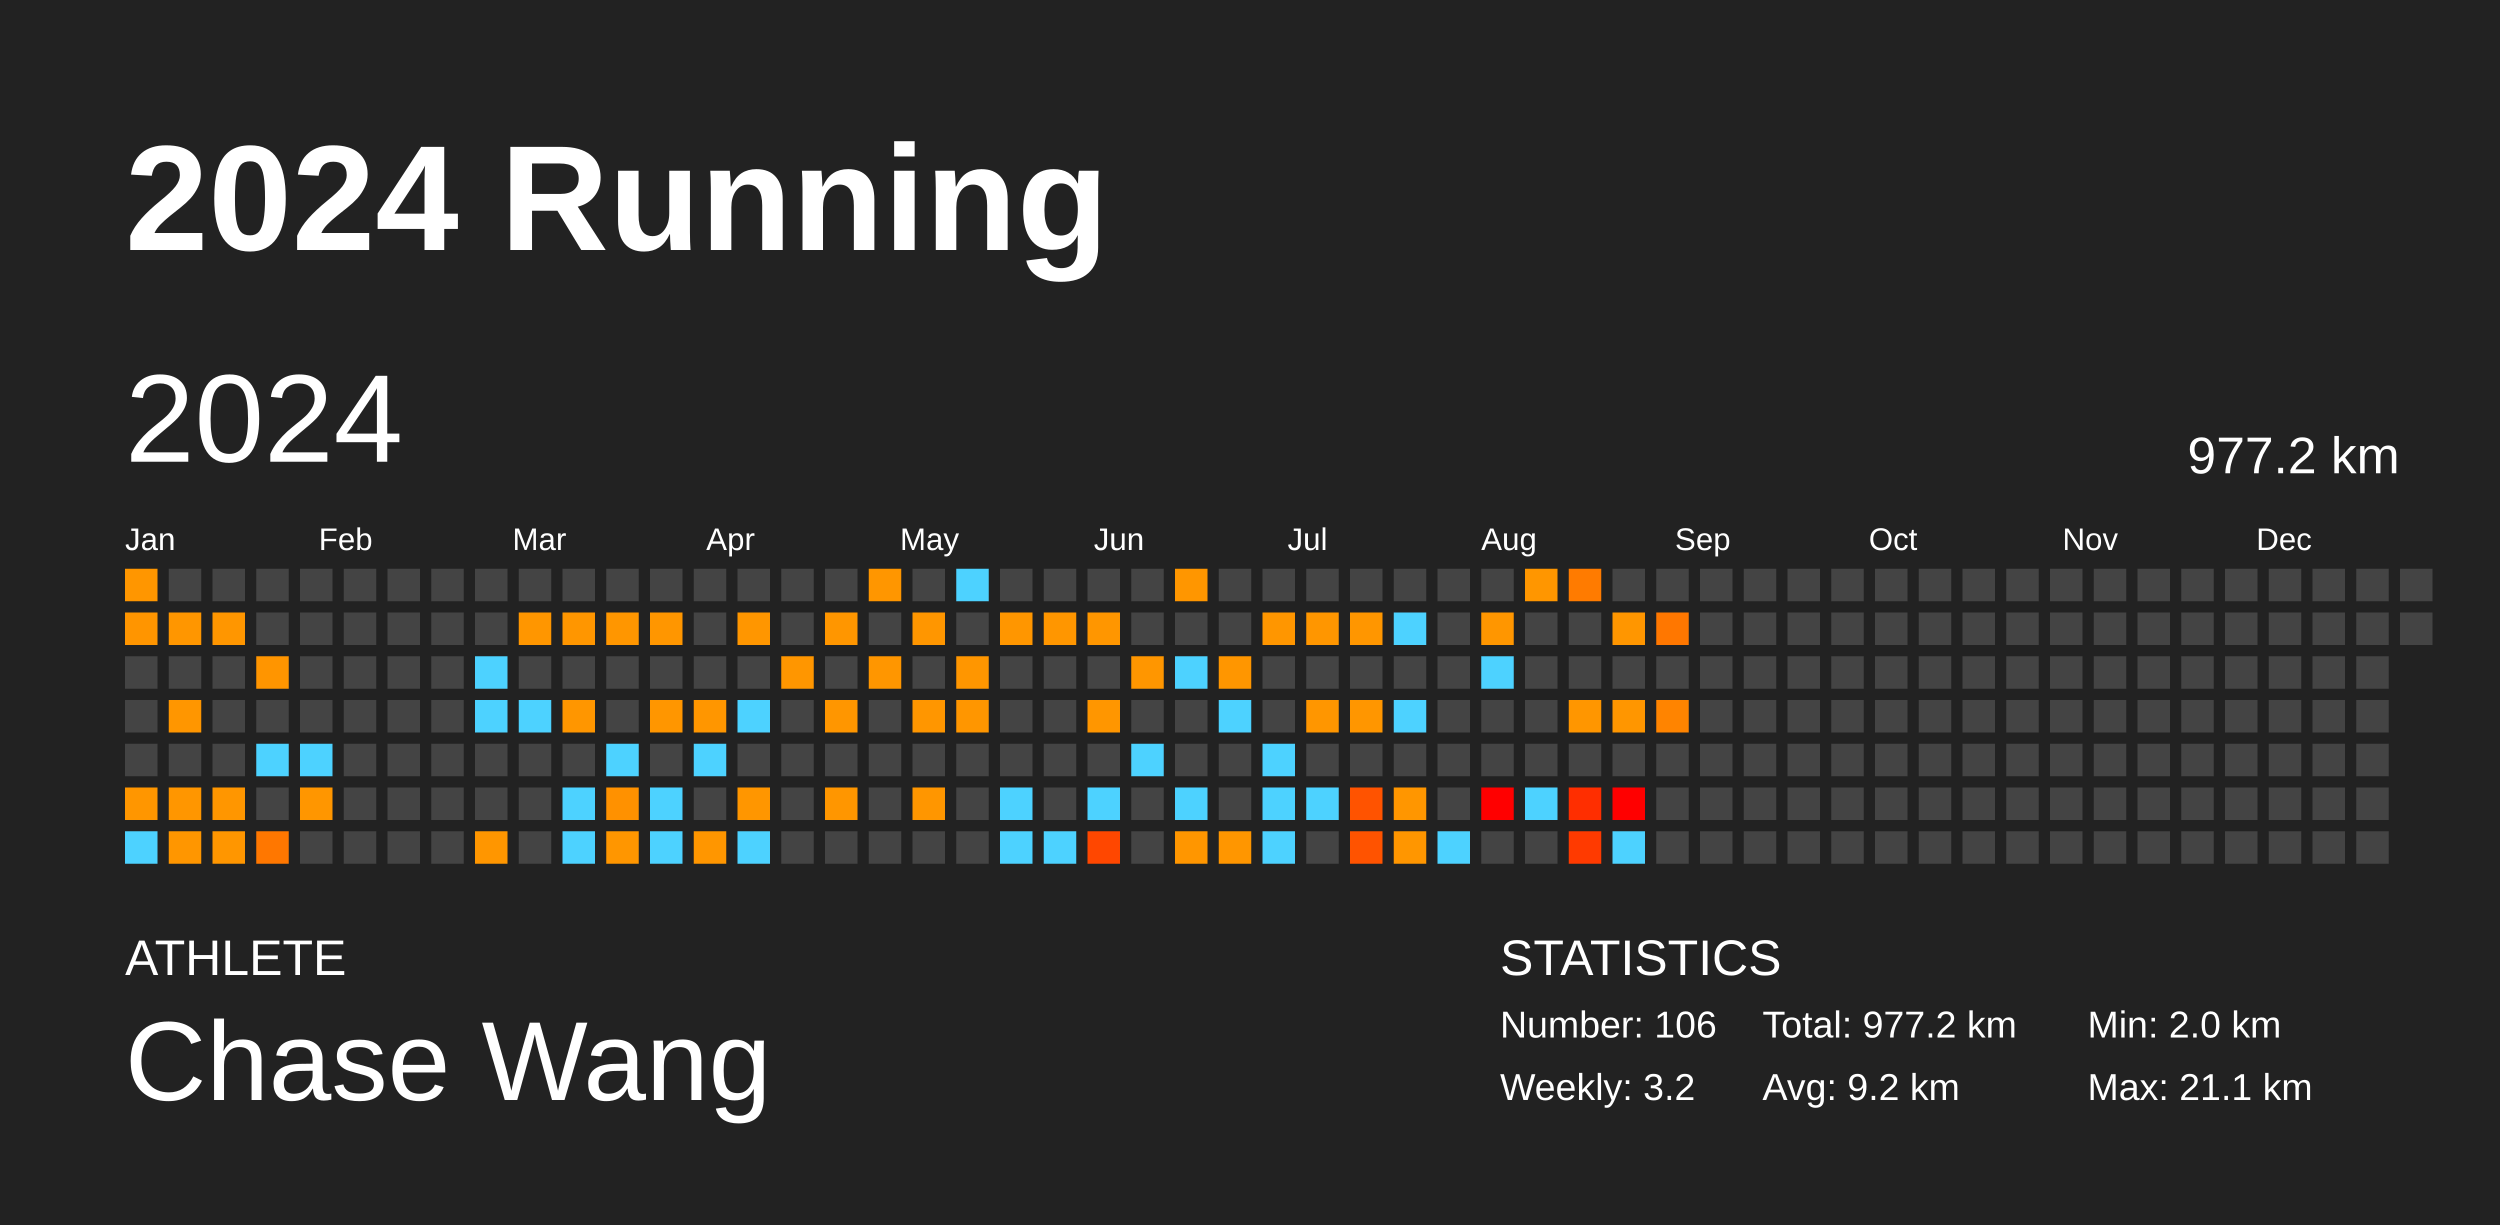
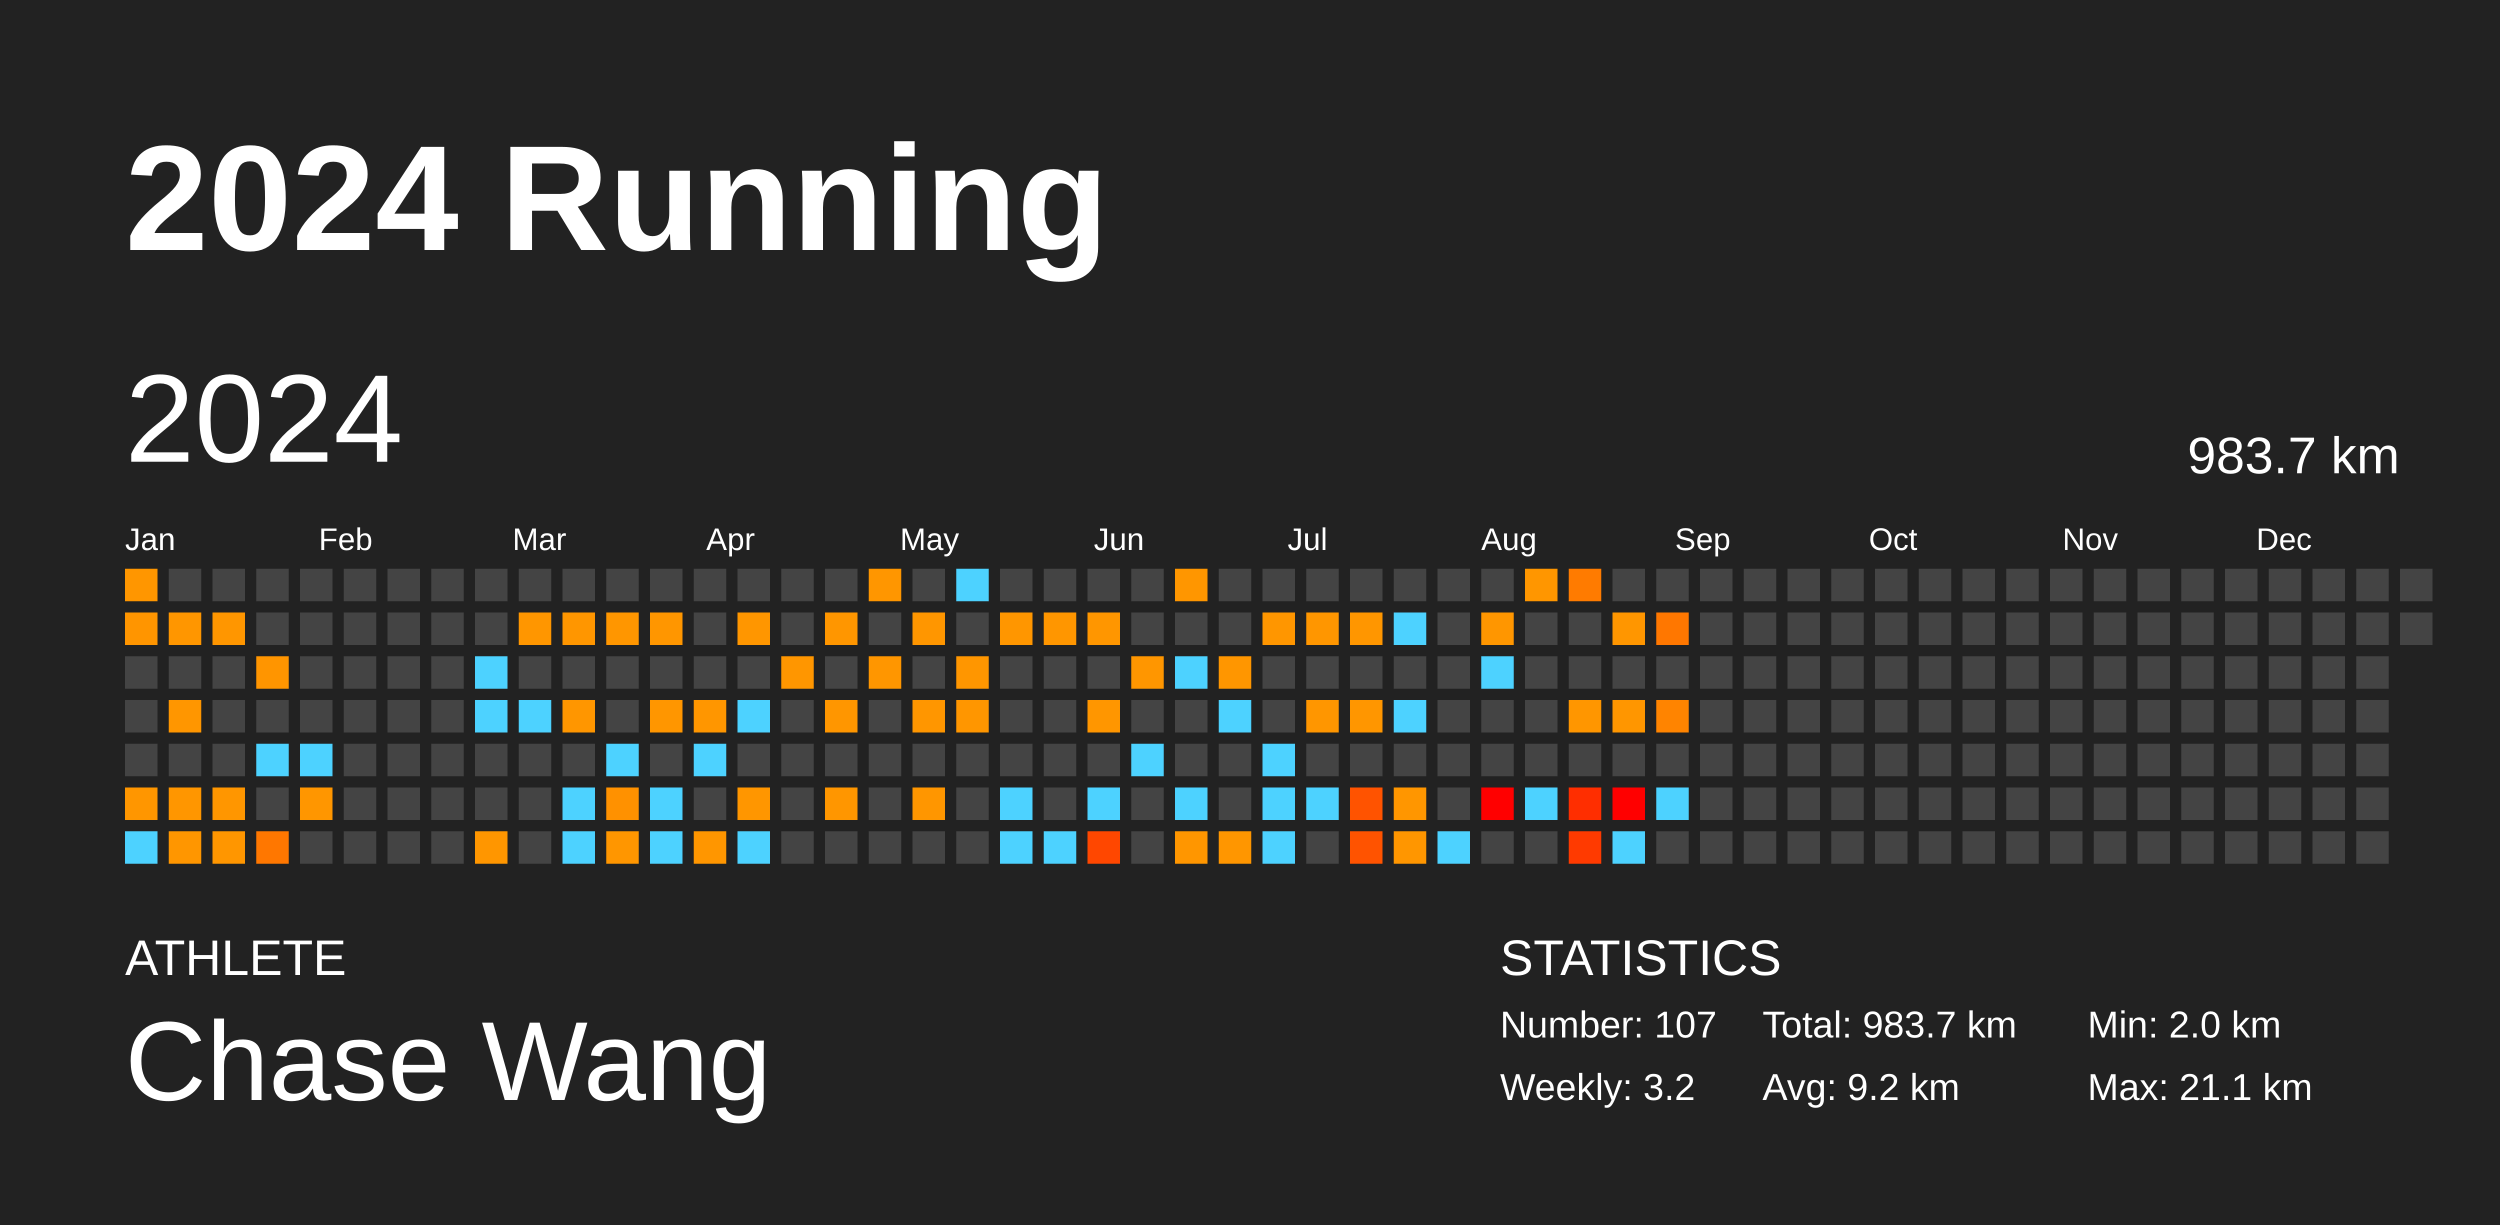
<svg xmlns="http://www.w3.org/2000/svg" baseProfile="full" height="98mm" version="1.1" viewBox="0,0,200,98" width="200mm">
  <defs />
  <rect fill="#222222" height="98" width="200" x="0" y="0" />
  <text fill="#FFFFFF" style="font-size:12px; font-family:Arial; font-weight:bold;" x="10" y="20">2024 Running</text>
  <text fill="#FFFFFF" style="font-size:4px; font-family:Arial" x="10" y="78">ATHLETE</text>
  <text fill="#FFFFFF" style="font-size:9px; font-family:Arial" x="10" y="88">Chase Wang</text>
  <text fill="#FFFFFF" style="font-size:4px; font-family:Arial" x="120" y="78">STATISTICS</text>
-   <text fill="#FFFFFF" style="font-size:3px; font-family:Arial" x="120" y="83">Number: 106</text>
+   <text fill="#FFFFFF" style="font-size:3px; font-family:Arial" x="120" y="83">Number: 107</text>
  <text fill="#FFFFFF" style="font-size:3px; font-family:Arial" x="120" y="88">Weekly: 3.2</text>
-   <text fill="#FFFFFF" style="font-size:3px; font-family:Arial" x="141" y="83">Total: 977.2 km</text>
+   <text fill="#FFFFFF" style="font-size:3px; font-family:Arial" x="141" y="83">Total: 983.7 km</text>
  <text fill="#FFFFFF" style="font-size:3px; font-family:Arial" x="141" y="88">Avg: 9.2 km</text>
  <text fill="#FFFFFF" style="font-size:3px; font-family:Arial" x="167" y="83">Min: 2.0 km</text>
  <text fill="#FFFFFF" style="font-size:3px; font-family:Arial" x="167" y="88">Max: 21.1 km</text>
  <text dominant-baseline="hanging" fill="#FFFFFF" style="font-size:10.0px; font-family:Arial;" x="10" y="30">2024</text>
-   <text dominant-baseline="hanging" fill="#FFFFFF" style="font-size:4.125px; font-family:Arial;" x="175" y="35">977.2 km</text>
+   <text dominant-baseline="hanging" fill="#FFFFFF" style="font-size:4.125px; font-family:Arial;" x="175" y="35">983.7 km</text>
  <text fill="#FFFFFF" style="font-size:2.5px; font-family:Arial" x="10.0" y="44">Jan</text>
  <text fill="#FFFFFF" style="font-size:2.5px; font-family:Arial" x="25.5" y="44">Feb</text>
  <text fill="#FFFFFF" style="font-size:2.5px; font-family:Arial" x="41.0" y="44">Mar</text>
  <text fill="#FFFFFF" style="font-size:2.5px; font-family:Arial" x="56.5" y="44">Apr</text>
  <text fill="#FFFFFF" style="font-size:2.5px; font-family:Arial" x="72.0" y="44">May</text>
  <text fill="#FFFFFF" style="font-size:2.5px; font-family:Arial" x="87.5" y="44">Jun</text>
  <text fill="#FFFFFF" style="font-size:2.5px; font-family:Arial" x="103.0" y="44">Jul</text>
  <text fill="#FFFFFF" style="font-size:2.5px; font-family:Arial" x="118.5" y="44">Aug</text>
  <text fill="#FFFFFF" style="font-size:2.5px; font-family:Arial" x="134.0" y="44">Sep</text>
  <text fill="#FFFFFF" style="font-size:2.5px; font-family:Arial" x="149.5" y="44">Oct</text>
  <text fill="#FFFFFF" style="font-size:2.5px; font-family:Arial" x="165.0" y="44">Nov</text>
  <text fill="#FFFFFF" style="font-size:2.5px; font-family:Arial" x="180.5" y="44">Dec</text>
  <rect fill="#ff9600" height="2.6" width="2.6" x="10.0" y="45.5" />
  <rect fill="#ff9500" height="2.6" width="2.6" x="10.0" y="49.0" />
  <rect fill="#444444" height="2.6" width="2.6" x="10.0" y="52.5" />
  <rect fill="#444444" height="2.6" width="2.6" x="10.0" y="56.0" />
  <rect fill="#444444" height="2.6" width="2.6" x="10.0" y="59.5" />
  <rect fill="#ff9600" height="2.6" width="2.6" x="10.0" y="63.0" />
  <rect fill="#4dd2ff" height="2.6" width="2.6" x="10.0" y="66.5" />
  <rect fill="#444444" height="2.6" width="2.6" x="13.5" y="45.5" />
  <rect fill="#ff9600" height="2.6" width="2.6" x="13.5" y="49.0" />
  <rect fill="#444444" height="2.6" width="2.6" x="13.5" y="52.5" />
  <rect fill="#ff9600" height="2.6" width="2.6" x="13.5" y="56.0" />
  <rect fill="#444444" height="2.6" width="2.6" x="13.5" y="59.5" />
  <rect fill="#ff9600" height="2.6" width="2.6" x="13.5" y="63.0" />
  <rect fill="#ff9600" height="2.6" width="2.6" x="13.5" y="66.5" />
  <rect fill="#444444" height="2.6" width="2.6" x="17.0" y="45.5" />
  <rect fill="#ff9600" height="2.6" width="2.6" x="17.0" y="49.0" />
  <rect fill="#444444" height="2.6" width="2.6" x="17.0" y="52.5" />
  <rect fill="#444444" height="2.6" width="2.6" x="17.0" y="56.0" />
  <rect fill="#444444" height="2.6" width="2.6" x="17.0" y="59.5" />
  <rect fill="#ff9600" height="2.6" width="2.6" x="17.0" y="63.0" />
  <rect fill="#ff9600" height="2.6" width="2.6" x="17.0" y="66.5" />
  <rect fill="#444444" height="2.6" width="2.6" x="20.5" y="45.5" />
  <rect fill="#444444" height="2.6" width="2.6" x="20.5" y="49.0" />
  <rect fill="#ff9500" height="2.6" width="2.6" x="20.5" y="52.5" />
  <rect fill="#444444" height="2.6" width="2.6" x="20.5" y="56.0" />
  <rect fill="#4dd2ff" height="2.6" width="2.6" x="20.5" y="59.5" />
  <rect fill="#444444" height="2.6" width="2.6" x="20.5" y="63.0" />
  <rect fill="#ff7700" height="2.6" width="2.6" x="20.5" y="66.5" />
  <rect fill="#444444" height="2.6" width="2.6" x="24.0" y="45.5" />
  <rect fill="#444444" height="2.6" width="2.6" x="24.0" y="49.0" />
  <rect fill="#444444" height="2.6" width="2.6" x="24.0" y="52.5" />
  <rect fill="#444444" height="2.6" width="2.6" x="24.0" y="56.0" />
  <rect fill="#4dd2ff" height="2.6" width="2.6" x="24.0" y="59.5" />
  <rect fill="#ff9600" height="2.6" width="2.6" x="24.0" y="63.0" />
  <rect fill="#444444" height="2.6" width="2.6" x="24.0" y="66.5" />
  <rect fill="#444444" height="2.6" width="2.6" x="27.5" y="45.5" />
  <rect fill="#444444" height="2.6" width="2.6" x="27.5" y="49.0" />
  <rect fill="#444444" height="2.6" width="2.6" x="27.5" y="52.5" />
  <rect fill="#444444" height="2.6" width="2.6" x="27.5" y="56.0" />
  <rect fill="#444444" height="2.6" width="2.6" x="27.5" y="59.5" />
  <rect fill="#444444" height="2.6" width="2.6" x="27.5" y="63.0" />
  <rect fill="#444444" height="2.6" width="2.6" x="27.5" y="66.5" />
  <rect fill="#444444" height="2.6" width="2.6" x="31.0" y="45.5" />
  <rect fill="#444444" height="2.6" width="2.6" x="31.0" y="49.0" />
  <rect fill="#444444" height="2.6" width="2.6" x="31.0" y="52.5" />
  <rect fill="#444444" height="2.6" width="2.6" x="31.0" y="56.0" />
  <rect fill="#444444" height="2.6" width="2.6" x="31.0" y="59.5" />
  <rect fill="#444444" height="2.6" width="2.6" x="31.0" y="63.0" />
  <rect fill="#444444" height="2.6" width="2.6" x="31.0" y="66.5" />
  <rect fill="#444444" height="2.6" width="2.6" x="34.5" y="45.5" />
  <rect fill="#444444" height="2.6" width="2.6" x="34.5" y="49.0" />
  <rect fill="#444444" height="2.6" width="2.6" x="34.5" y="52.5" />
  <rect fill="#444444" height="2.6" width="2.6" x="34.5" y="56.0" />
  <rect fill="#444444" height="2.6" width="2.6" x="34.5" y="59.5" />
  <rect fill="#444444" height="2.6" width="2.6" x="34.5" y="63.0" />
  <rect fill="#444444" height="2.6" width="2.6" x="34.5" y="66.5" />
  <rect fill="#444444" height="2.6" width="2.6" x="38.0" y="45.5" />
  <rect fill="#444444" height="2.6" width="2.6" x="38.0" y="49.0" />
  <rect fill="#4dd2ff" height="2.6" width="2.6" x="38.0" y="52.5" />
  <rect fill="#4dd2ff" height="2.6" width="2.6" x="38.0" y="56.0" />
  <rect fill="#444444" height="2.6" width="2.6" x="38.0" y="59.5" />
  <rect fill="#444444" height="2.6" width="2.6" x="38.0" y="63.0" />
  <rect fill="#ff9600" height="2.6" width="2.6" x="38.0" y="66.5" />
  <rect fill="#444444" height="2.6" width="2.6" x="41.5" y="45.5" />
  <rect fill="#ff9600" height="2.6" width="2.6" x="41.5" y="49.0" />
  <rect fill="#444444" height="2.6" width="2.6" x="41.5" y="52.5" />
  <rect fill="#4dd2ff" height="2.6" width="2.6" x="41.5" y="56.0" />
  <rect fill="#444444" height="2.6" width="2.6" x="41.5" y="59.5" />
  <rect fill="#444444" height="2.6" width="2.6" x="41.5" y="63.0" />
  <rect fill="#444444" height="2.6" width="2.6" x="41.5" y="66.5" />
  <rect fill="#444444" height="2.6" width="2.6" x="45.0" y="45.5" />
  <rect fill="#ff9600" height="2.6" width="2.6" x="45.0" y="49.0" />
  <rect fill="#444444" height="2.6" width="2.6" x="45.0" y="52.5" />
  <rect fill="#ff9600" height="2.6" width="2.6" x="45.0" y="56.0" />
  <rect fill="#444444" height="2.6" width="2.6" x="45.0" y="59.5" />
  <rect fill="#4dd2ff" height="2.6" width="2.6" x="45.0" y="63.0" />
  <rect fill="#4dd2ff" height="2.6" width="2.6" x="45.0" y="66.5" />
  <rect fill="#444444" height="2.6" width="2.6" x="48.5" y="45.5" />
  <rect fill="#ff9600" height="2.6" width="2.6" x="48.5" y="49.0" />
  <rect fill="#444444" height="2.6" width="2.6" x="48.5" y="52.5" />
  <rect fill="#444444" height="2.6" width="2.6" x="48.5" y="56.0" />
  <rect fill="#4dd2ff" height="2.6" width="2.6" x="48.5" y="59.5" />
  <rect fill="#ff9100" height="2.6" width="2.6" x="48.5" y="63.0" />
  <rect fill="#ff9600" height="2.6" width="2.6" x="48.5" y="66.5" />
  <rect fill="#444444" height="2.6" width="2.6" x="52.0" y="45.5" />
  <rect fill="#ff9600" height="2.6" width="2.6" x="52.0" y="49.0" />
  <rect fill="#444444" height="2.6" width="2.6" x="52.0" y="52.5" />
  <rect fill="#ff9600" height="2.6" width="2.6" x="52.0" y="56.0" />
  <rect fill="#444444" height="2.6" width="2.6" x="52.0" y="59.5" />
  <rect fill="#4dd2ff" height="2.6" width="2.6" x="52.0" y="63.0" />
  <rect fill="#4dd2ff" height="2.6" width="2.6" x="52.0" y="66.5" />
  <rect fill="#444444" height="2.6" width="2.6" x="55.5" y="45.5" />
  <rect fill="#444444" height="2.6" width="2.6" x="55.5" y="49.0" />
  <rect fill="#444444" height="2.6" width="2.6" x="55.5" y="52.5" />
  <rect fill="#ff9600" height="2.6" width="2.6" x="55.5" y="56.0" />
  <rect fill="#4dd2ff" height="2.6" width="2.6" x="55.5" y="59.5" />
  <rect fill="#444444" height="2.6" width="2.6" x="55.5" y="63.0" />
  <rect fill="#ff9600" height="2.6" width="2.6" x="55.5" y="66.5" />
  <rect fill="#444444" height="2.6" width="2.6" x="59.0" y="45.5" />
  <rect fill="#ff9600" height="2.6" width="2.6" x="59.0" y="49.0" />
  <rect fill="#444444" height="2.6" width="2.6" x="59.0" y="52.5" />
  <rect fill="#4dd2ff" height="2.6" width="2.6" x="59.0" y="56.0" />
  <rect fill="#444444" height="2.6" width="2.6" x="59.0" y="59.5" />
  <rect fill="#ff9600" height="2.6" width="2.6" x="59.0" y="63.0" />
  <rect fill="#4dd2ff" height="2.6" width="2.6" x="59.0" y="66.5" />
  <rect fill="#444444" height="2.6" width="2.6" x="62.5" y="45.5" />
  <rect fill="#444444" height="2.6" width="2.6" x="62.5" y="49.0" />
  <rect fill="#ff9600" height="2.6" width="2.6" x="62.5" y="52.5" />
  <rect fill="#444444" height="2.6" width="2.6" x="62.5" y="56.0" />
  <rect fill="#444444" height="2.6" width="2.6" x="62.5" y="59.5" />
  <rect fill="#444444" height="2.6" width="2.6" x="62.5" y="63.0" />
  <rect fill="#444444" height="2.6" width="2.6" x="62.5" y="66.5" />
  <rect fill="#444444" height="2.6" width="2.6" x="66.0" y="45.5" />
  <rect fill="#ff9600" height="2.6" width="2.6" x="66.0" y="49.0" />
  <rect fill="#444444" height="2.6" width="2.6" x="66.0" y="52.5" />
  <rect fill="#ff9600" height="2.6" width="2.6" x="66.0" y="56.0" />
  <rect fill="#444444" height="2.6" width="2.6" x="66.0" y="59.5" />
  <rect fill="#ff9600" height="2.6" width="2.6" x="66.0" y="63.0" />
  <rect fill="#444444" height="2.6" width="2.6" x="66.0" y="66.5" />
  <rect fill="#ff9600" height="2.6" width="2.6" x="69.5" y="45.5" />
  <rect fill="#444444" height="2.6" width="2.6" x="69.5" y="49.0" />
  <rect fill="#ff9600" height="2.6" width="2.6" x="69.5" y="52.5" />
  <rect fill="#444444" height="2.6" width="2.6" x="69.5" y="56.0" />
  <rect fill="#444444" height="2.6" width="2.6" x="69.5" y="59.5" />
  <rect fill="#444444" height="2.6" width="2.6" x="69.5" y="63.0" />
  <rect fill="#444444" height="2.6" width="2.6" x="69.5" y="66.5" />
  <rect fill="#444444" height="2.6" width="2.6" x="73.0" y="45.5" />
  <rect fill="#ff9600" height="2.6" width="2.6" x="73.0" y="49.0" />
  <rect fill="#444444" height="2.6" width="2.6" x="73.0" y="52.5" />
  <rect fill="#ff9600" height="2.6" width="2.6" x="73.0" y="56.0" />
  <rect fill="#444444" height="2.6" width="2.6" x="73.0" y="59.5" />
  <rect fill="#ff9600" height="2.6" width="2.6" x="73.0" y="63.0" />
  <rect fill="#444444" height="2.6" width="2.6" x="73.0" y="66.5" />
  <rect fill="#4dd2ff" height="2.6" width="2.6" x="76.5" y="45.5" />
  <rect fill="#444444" height="2.6" width="2.6" x="76.5" y="49.0" />
  <rect fill="#ff9600" height="2.6" width="2.6" x="76.5" y="52.5" />
  <rect fill="#ff9600" height="2.6" width="2.6" x="76.5" y="56.0" />
  <rect fill="#444444" height="2.6" width="2.6" x="76.5" y="59.5" />
  <rect fill="#444444" height="2.6" width="2.6" x="76.5" y="63.0" />
  <rect fill="#444444" height="2.6" width="2.6" x="76.5" y="66.5" />
  <rect fill="#444444" height="2.6" width="2.6" x="80.0" y="45.5" />
  <rect fill="#ff9600" height="2.6" width="2.6" x="80.0" y="49.0" />
  <rect fill="#444444" height="2.6" width="2.6" x="80.0" y="52.5" />
  <rect fill="#444444" height="2.6" width="2.6" x="80.0" y="56.0" />
  <rect fill="#444444" height="2.6" width="2.6" x="80.0" y="59.5" />
  <rect fill="#4dd2ff" height="2.6" width="2.6" x="80.0" y="63.0" />
  <rect fill="#4dd2ff" height="2.6" width="2.6" x="80.0" y="66.5" />
  <rect fill="#444444" height="2.6" width="2.6" x="83.5" y="45.5" />
  <rect fill="#ff9600" height="2.6" width="2.6" x="83.5" y="49.0" />
  <rect fill="#444444" height="2.6" width="2.6" x="83.5" y="52.5" />
  <rect fill="#444444" height="2.6" width="2.6" x="83.5" y="56.0" />
  <rect fill="#444444" height="2.6" width="2.6" x="83.5" y="59.5" />
  <rect fill="#444444" height="2.6" width="2.6" x="83.5" y="63.0" />
  <rect fill="#4dd2ff" height="2.6" width="2.6" x="83.5" y="66.5" />
  <rect fill="#444444" height="2.6" width="2.6" x="87.0" y="45.5" />
  <rect fill="#ff9600" height="2.6" width="2.6" x="87.0" y="49.0" />
  <rect fill="#444444" height="2.6" width="2.6" x="87.0" y="52.5" />
  <rect fill="#ff9600" height="2.6" width="2.6" x="87.0" y="56.0" />
  <rect fill="#444444" height="2.6" width="2.6" x="87.0" y="59.5" />
  <rect fill="#4dd2ff" height="2.6" width="2.6" x="87.0" y="63.0" />
  <rect fill="#ff4700" height="2.6" width="2.6" x="87.0" y="66.5" />
  <rect fill="#444444" height="2.6" width="2.6" x="90.5" y="45.5" />
  <rect fill="#444444" height="2.6" width="2.6" x="90.5" y="49.0" />
  <rect fill="#ff9600" height="2.6" width="2.6" x="90.5" y="52.5" />
  <rect fill="#444444" height="2.6" width="2.6" x="90.5" y="56.0" />
  <rect fill="#4dd2ff" height="2.6" width="2.6" x="90.5" y="59.5" />
  <rect fill="#444444" height="2.6" width="2.6" x="90.5" y="63.0" />
  <rect fill="#444444" height="2.6" width="2.6" x="90.5" y="66.5" />
  <rect fill="#ff9600" height="2.6" width="2.6" x="94.0" y="45.5" />
  <rect fill="#444444" height="2.6" width="2.6" x="94.0" y="49.0" />
  <rect fill="#4dd2ff" height="2.6" width="2.6" x="94.0" y="52.5" />
  <rect fill="#444444" height="2.6" width="2.6" x="94.0" y="56.0" />
  <rect fill="#444444" height="2.6" width="2.6" x="94.0" y="59.5" />
  <rect fill="#4dd2ff" height="2.6" width="2.6" x="94.0" y="63.0" />
  <rect fill="#ff9600" height="2.6" width="2.6" x="94.0" y="66.5" />
  <rect fill="#444444" height="2.6" width="2.6" x="97.5" y="45.5" />
  <rect fill="#444444" height="2.6" width="2.6" x="97.5" y="49.0" />
  <rect fill="#ff9600" height="2.6" width="2.6" x="97.5" y="52.5" />
  <rect fill="#4dd2ff" height="2.6" width="2.6" x="97.5" y="56.0" />
  <rect fill="#444444" height="2.6" width="2.6" x="97.5" y="59.5" />
  <rect fill="#444444" height="2.6" width="2.6" x="97.5" y="63.0" />
  <rect fill="#ff9600" height="2.6" width="2.6" x="97.5" y="66.5" />
  <rect fill="#444444" height="2.6" width="2.6" x="101.0" y="45.5" />
  <rect fill="#ff9600" height="2.6" width="2.6" x="101.0" y="49.0" />
  <rect fill="#444444" height="2.6" width="2.6" x="101.0" y="52.5" />
  <rect fill="#444444" height="2.6" width="2.6" x="101.0" y="56.0" />
  <rect fill="#4dd2ff" height="2.6" width="2.6" x="101.0" y="59.5" />
  <rect fill="#4dd2ff" height="2.6" width="2.6" x="101.0" y="63.0" />
  <rect fill="#4dd2ff" height="2.6" width="2.6" x="101.0" y="66.5" />
  <rect fill="#444444" height="2.6" width="2.6" x="104.5" y="45.5" />
  <rect fill="#ff9600" height="2.6" width="2.6" x="104.5" y="49.0" />
  <rect fill="#444444" height="2.6" width="2.6" x="104.5" y="52.5" />
  <rect fill="#ff9600" height="2.6" width="2.6" x="104.5" y="56.0" />
  <rect fill="#444444" height="2.6" width="2.6" x="104.5" y="59.5" />
  <rect fill="#4dd2ff" height="2.6" width="2.6" x="104.5" y="63.0" />
  <rect fill="#444444" height="2.6" width="2.6" x="104.5" y="66.5" />
  <rect fill="#444444" height="2.6" width="2.6" x="108.0" y="45.5" />
  <rect fill="#ff9600" height="2.6" width="2.6" x="108.0" y="49.0" />
  <rect fill="#444444" height="2.6" width="2.6" x="108.0" y="52.5" />
  <rect fill="#ff9600" height="2.6" width="2.6" x="108.0" y="56.0" />
  <rect fill="#444444" height="2.6" width="2.6" x="108.0" y="59.5" />
  <rect fill="#ff5300" height="2.6" width="2.6" x="108.0" y="63.0" />
  <rect fill="#ff5300" height="2.6" width="2.6" x="108.0" y="66.5" />
  <rect fill="#444444" height="2.6" width="2.6" x="111.5" y="45.5" />
  <rect fill="#4dd2ff" height="2.6" width="2.6" x="111.5" y="49.0" />
  <rect fill="#444444" height="2.6" width="2.6" x="111.5" y="52.5" />
  <rect fill="#4dd2ff" height="2.6" width="2.6" x="111.5" y="56.0" />
  <rect fill="#444444" height="2.6" width="2.6" x="111.5" y="59.5" />
  <rect fill="#ff9600" height="2.6" width="2.6" x="111.5" y="63.0" />
  <rect fill="#ff9600" height="2.6" width="2.6" x="111.5" y="66.5" />
  <rect fill="#444444" height="2.6" width="2.6" x="115.0" y="45.5" />
  <rect fill="#444444" height="2.6" width="2.6" x="115.0" y="49.0" />
  <rect fill="#444444" height="2.6" width="2.6" x="115.0" y="52.5" />
  <rect fill="#444444" height="2.6" width="2.6" x="115.0" y="56.0" />
  <rect fill="#444444" height="2.6" width="2.6" x="115.0" y="59.5" />
  <rect fill="#444444" height="2.6" width="2.6" x="115.0" y="63.0" />
  <rect fill="#4dd2ff" height="2.6" width="2.6" x="115.0" y="66.5" />
  <rect fill="#444444" height="2.6" width="2.6" x="118.5" y="45.5" />
  <rect fill="#ff9600" height="2.6" width="2.6" x="118.5" y="49.0" />
  <rect fill="#4dd2ff" height="2.6" width="2.6" x="118.5" y="52.5" />
  <rect fill="#444444" height="2.6" width="2.6" x="118.5" y="56.0" />
  <rect fill="#444444" height="2.6" width="2.6" x="118.5" y="59.5" />
  <rect fill="red" height="2.6" width="2.6" x="118.5" y="63.0" />
  <rect fill="#444444" height="2.6" width="2.6" x="118.5" y="66.5" />
  <rect fill="#ff9600" height="2.6" width="2.6" x="122.0" y="45.5" />
  <rect fill="#444444" height="2.6" width="2.6" x="122.0" y="49.0" />
  <rect fill="#444444" height="2.6" width="2.6" x="122.0" y="52.5" />
  <rect fill="#444444" height="2.6" width="2.6" x="122.0" y="56.0" />
  <rect fill="#444444" height="2.6" width="2.6" x="122.0" y="59.5" />
  <rect fill="#4dd2ff" height="2.6" width="2.6" x="122.0" y="63.0" />
  <rect fill="#444444" height="2.6" width="2.6" x="122.0" y="66.5" />
  <rect fill="#ff7b00" height="2.6" width="2.6" x="125.5" y="45.5" />
  <rect fill="#444444" height="2.6" width="2.6" x="125.5" y="49.0" />
  <rect fill="#444444" height="2.6" width="2.6" x="125.5" y="52.5" />
  <rect fill="#ff9600" height="2.6" width="2.6" x="125.5" y="56.0" />
  <rect fill="#444444" height="2.6" width="2.6" x="125.5" y="59.5" />
  <rect fill="#ff2e00" height="2.6" width="2.6" x="125.5" y="63.0" />
  <rect fill="#ff3a00" height="2.6" width="2.6" x="125.5" y="66.5" />
  <rect fill="#444444" height="2.6" width="2.6" x="129.0" y="45.5" />
  <rect fill="#ff9600" height="2.6" width="2.6" x="129.0" y="49.0" />
  <rect fill="#444444" height="2.6" width="2.6" x="129.0" y="52.5" />
  <rect fill="#ff9600" height="2.6" width="2.6" x="129.0" y="56.0" />
  <rect fill="#444444" height="2.6" width="2.6" x="129.0" y="59.5" />
  <rect fill="red" height="2.6" width="2.6" x="129.0" y="63.0" />
  <rect fill="#4dd2ff" height="2.6" width="2.6" x="129.0" y="66.5" />
  <rect fill="#444444" height="2.6" width="2.6" x="132.5" y="45.5" />
  <rect fill="#ff7700" height="2.6" width="2.6" x="132.5" y="49.0" />
  <rect fill="#444444" height="2.6" width="2.6" x="132.5" y="52.5" />
  <rect fill="#ff8400" height="2.6" width="2.6" x="132.5" y="56.0" />
  <rect fill="#444444" height="2.6" width="2.6" x="132.5" y="59.5" />
-   <rect fill="#444444" height="2.6" width="2.6" x="132.5" y="63.0" />
+   <rect fill="#4dd2ff" height="2.6" width="2.6" x="132.5" y="63.0" />
  <rect fill="#444444" height="2.6" width="2.6" x="132.5" y="66.5" />
  <rect fill="#444444" height="2.6" width="2.6" x="136.0" y="45.5" />
  <rect fill="#444444" height="2.6" width="2.6" x="136.0" y="49.0" />
  <rect fill="#444444" height="2.6" width="2.6" x="136.0" y="52.5" />
  <rect fill="#444444" height="2.6" width="2.6" x="136.0" y="56.0" />
  <rect fill="#444444" height="2.6" width="2.6" x="136.0" y="59.5" />
  <rect fill="#444444" height="2.6" width="2.6" x="136.0" y="63.0" />
  <rect fill="#444444" height="2.6" width="2.6" x="136.0" y="66.5" />
  <rect fill="#444444" height="2.6" width="2.6" x="139.5" y="45.5" />
  <rect fill="#444444" height="2.6" width="2.6" x="139.5" y="49.0" />
  <rect fill="#444444" height="2.6" width="2.6" x="139.5" y="52.5" />
  <rect fill="#444444" height="2.6" width="2.6" x="139.5" y="56.0" />
  <rect fill="#444444" height="2.6" width="2.6" x="139.5" y="59.5" />
  <rect fill="#444444" height="2.6" width="2.6" x="139.5" y="63.0" />
  <rect fill="#444444" height="2.6" width="2.6" x="139.5" y="66.5" />
  <rect fill="#444444" height="2.6" width="2.6" x="143.0" y="45.5" />
  <rect fill="#444444" height="2.6" width="2.6" x="143.0" y="49.0" />
  <rect fill="#444444" height="2.6" width="2.6" x="143.0" y="52.5" />
  <rect fill="#444444" height="2.6" width="2.6" x="143.0" y="56.0" />
  <rect fill="#444444" height="2.6" width="2.6" x="143.0" y="59.5" />
  <rect fill="#444444" height="2.6" width="2.6" x="143.0" y="63.0" />
  <rect fill="#444444" height="2.6" width="2.6" x="143.0" y="66.5" />
  <rect fill="#444444" height="2.6" width="2.6" x="146.5" y="45.5" />
  <rect fill="#444444" height="2.6" width="2.6" x="146.5" y="49.0" />
  <rect fill="#444444" height="2.6" width="2.6" x="146.5" y="52.5" />
  <rect fill="#444444" height="2.6" width="2.6" x="146.5" y="56.0" />
  <rect fill="#444444" height="2.6" width="2.6" x="146.5" y="59.5" />
  <rect fill="#444444" height="2.6" width="2.6" x="146.5" y="63.0" />
  <rect fill="#444444" height="2.6" width="2.6" x="146.5" y="66.5" />
  <rect fill="#444444" height="2.6" width="2.6" x="150.0" y="45.5" />
  <rect fill="#444444" height="2.6" width="2.6" x="150.0" y="49.0" />
  <rect fill="#444444" height="2.6" width="2.6" x="150.0" y="52.5" />
  <rect fill="#444444" height="2.6" width="2.6" x="150.0" y="56.0" />
  <rect fill="#444444" height="2.6" width="2.6" x="150.0" y="59.5" />
  <rect fill="#444444" height="2.6" width="2.6" x="150.0" y="63.0" />
  <rect fill="#444444" height="2.6" width="2.6" x="150.0" y="66.5" />
  <rect fill="#444444" height="2.6" width="2.6" x="153.5" y="45.5" />
  <rect fill="#444444" height="2.6" width="2.6" x="153.5" y="49.0" />
  <rect fill="#444444" height="2.6" width="2.6" x="153.5" y="52.5" />
  <rect fill="#444444" height="2.6" width="2.6" x="153.5" y="56.0" />
  <rect fill="#444444" height="2.6" width="2.6" x="153.5" y="59.5" />
  <rect fill="#444444" height="2.6" width="2.6" x="153.5" y="63.0" />
  <rect fill="#444444" height="2.6" width="2.6" x="153.5" y="66.5" />
  <rect fill="#444444" height="2.6" width="2.6" x="157.0" y="45.5" />
  <rect fill="#444444" height="2.6" width="2.6" x="157.0" y="49.0" />
  <rect fill="#444444" height="2.6" width="2.6" x="157.0" y="52.5" />
  <rect fill="#444444" height="2.6" width="2.6" x="157.0" y="56.0" />
  <rect fill="#444444" height="2.6" width="2.6" x="157.0" y="59.5" />
  <rect fill="#444444" height="2.6" width="2.6" x="157.0" y="63.0" />
  <rect fill="#444444" height="2.6" width="2.6" x="157.0" y="66.5" />
  <rect fill="#444444" height="2.6" width="2.6" x="160.5" y="45.5" />
  <rect fill="#444444" height="2.6" width="2.6" x="160.5" y="49.0" />
  <rect fill="#444444" height="2.6" width="2.6" x="160.5" y="52.5" />
  <rect fill="#444444" height="2.6" width="2.6" x="160.5" y="56.0" />
  <rect fill="#444444" height="2.6" width="2.6" x="160.5" y="59.5" />
  <rect fill="#444444" height="2.6" width="2.6" x="160.5" y="63.0" />
  <rect fill="#444444" height="2.6" width="2.6" x="160.5" y="66.5" />
  <rect fill="#444444" height="2.6" width="2.6" x="164.0" y="45.5" />
  <rect fill="#444444" height="2.6" width="2.6" x="164.0" y="49.0" />
  <rect fill="#444444" height="2.6" width="2.6" x="164.0" y="52.5" />
  <rect fill="#444444" height="2.6" width="2.6" x="164.0" y="56.0" />
  <rect fill="#444444" height="2.6" width="2.6" x="164.0" y="59.5" />
  <rect fill="#444444" height="2.6" width="2.6" x="164.0" y="63.0" />
  <rect fill="#444444" height="2.6" width="2.6" x="164.0" y="66.5" />
  <rect fill="#444444" height="2.6" width="2.6" x="167.5" y="45.5" />
  <rect fill="#444444" height="2.6" width="2.6" x="167.5" y="49.0" />
  <rect fill="#444444" height="2.6" width="2.6" x="167.5" y="52.5" />
  <rect fill="#444444" height="2.6" width="2.6" x="167.5" y="56.0" />
  <rect fill="#444444" height="2.6" width="2.6" x="167.5" y="59.5" />
  <rect fill="#444444" height="2.6" width="2.6" x="167.5" y="63.0" />
  <rect fill="#444444" height="2.6" width="2.6" x="167.5" y="66.5" />
  <rect fill="#444444" height="2.6" width="2.6" x="171.0" y="45.5" />
  <rect fill="#444444" height="2.6" width="2.6" x="171.0" y="49.0" />
  <rect fill="#444444" height="2.6" width="2.6" x="171.0" y="52.5" />
  <rect fill="#444444" height="2.6" width="2.6" x="171.0" y="56.0" />
  <rect fill="#444444" height="2.6" width="2.6" x="171.0" y="59.5" />
  <rect fill="#444444" height="2.6" width="2.6" x="171.0" y="63.0" />
  <rect fill="#444444" height="2.6" width="2.6" x="171.0" y="66.5" />
  <rect fill="#444444" height="2.6" width="2.6" x="174.5" y="45.5" />
  <rect fill="#444444" height="2.6" width="2.6" x="174.5" y="49.0" />
  <rect fill="#444444" height="2.6" width="2.6" x="174.5" y="52.5" />
  <rect fill="#444444" height="2.6" width="2.6" x="174.5" y="56.0" />
  <rect fill="#444444" height="2.6" width="2.6" x="174.5" y="59.5" />
  <rect fill="#444444" height="2.6" width="2.6" x="174.5" y="63.0" />
  <rect fill="#444444" height="2.6" width="2.6" x="174.5" y="66.5" />
  <rect fill="#444444" height="2.6" width="2.6" x="178.0" y="45.5" />
  <rect fill="#444444" height="2.6" width="2.6" x="178.0" y="49.0" />
  <rect fill="#444444" height="2.6" width="2.6" x="178.0" y="52.5" />
  <rect fill="#444444" height="2.6" width="2.6" x="178.0" y="56.0" />
  <rect fill="#444444" height="2.6" width="2.6" x="178.0" y="59.5" />
  <rect fill="#444444" height="2.6" width="2.6" x="178.0" y="63.0" />
  <rect fill="#444444" height="2.6" width="2.6" x="178.0" y="66.5" />
  <rect fill="#444444" height="2.6" width="2.6" x="181.5" y="45.5" />
  <rect fill="#444444" height="2.6" width="2.6" x="181.5" y="49.0" />
  <rect fill="#444444" height="2.6" width="2.6" x="181.5" y="52.5" />
  <rect fill="#444444" height="2.6" width="2.6" x="181.5" y="56.0" />
  <rect fill="#444444" height="2.6" width="2.6" x="181.5" y="59.5" />
  <rect fill="#444444" height="2.6" width="2.6" x="181.5" y="63.0" />
  <rect fill="#444444" height="2.6" width="2.6" x="181.5" y="66.5" />
  <rect fill="#444444" height="2.6" width="2.6" x="185.0" y="45.5" />
  <rect fill="#444444" height="2.6" width="2.6" x="185.0" y="49.0" />
  <rect fill="#444444" height="2.6" width="2.6" x="185.0" y="52.5" />
  <rect fill="#444444" height="2.6" width="2.6" x="185.0" y="56.0" />
  <rect fill="#444444" height="2.6" width="2.6" x="185.0" y="59.5" />
  <rect fill="#444444" height="2.6" width="2.6" x="185.0" y="63.0" />
  <rect fill="#444444" height="2.6" width="2.6" x="185.0" y="66.5" />
  <rect fill="#444444" height="2.6" width="2.6" x="188.5" y="45.5" />
  <rect fill="#444444" height="2.6" width="2.6" x="188.5" y="49.0" />
  <rect fill="#444444" height="2.6" width="2.6" x="188.5" y="52.5" />
  <rect fill="#444444" height="2.6" width="2.6" x="188.5" y="56.0" />
  <rect fill="#444444" height="2.6" width="2.6" x="188.5" y="59.5" />
  <rect fill="#444444" height="2.6" width="2.6" x="188.5" y="63.0" />
  <rect fill="#444444" height="2.6" width="2.6" x="188.5" y="66.5" />
  <rect fill="#444444" height="2.6" width="2.6" x="192.0" y="45.5" />
  <rect fill="#444444" height="2.6" width="2.6" x="192.0" y="49.0" />
</svg>
